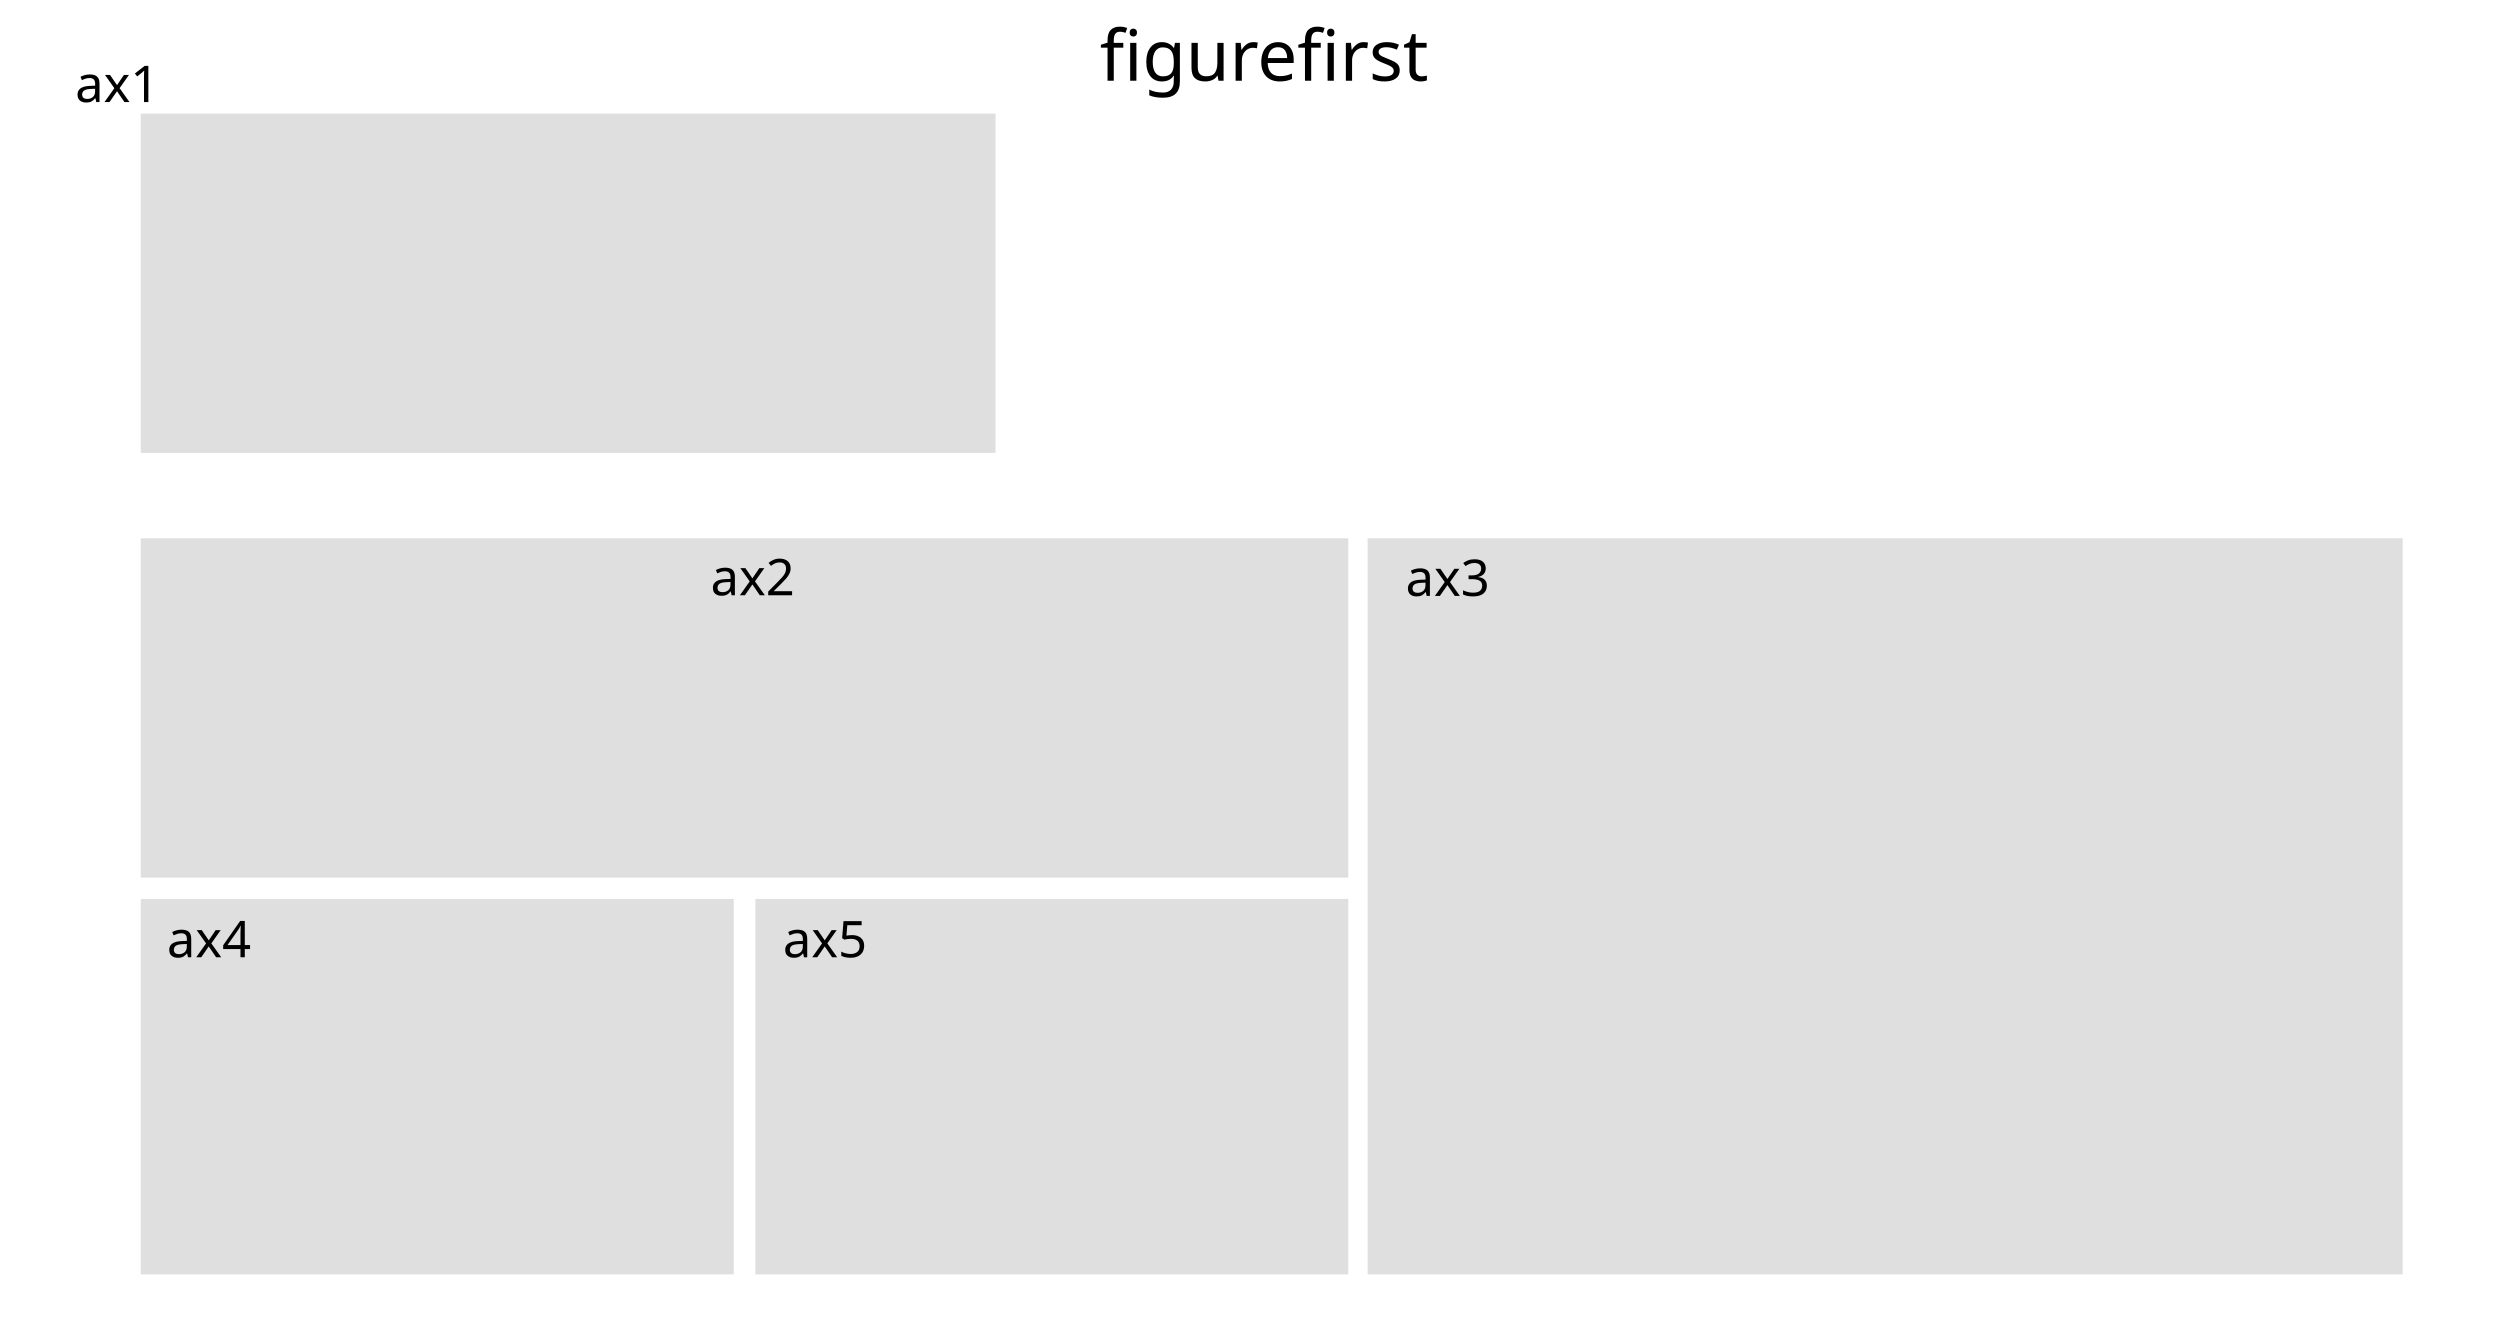
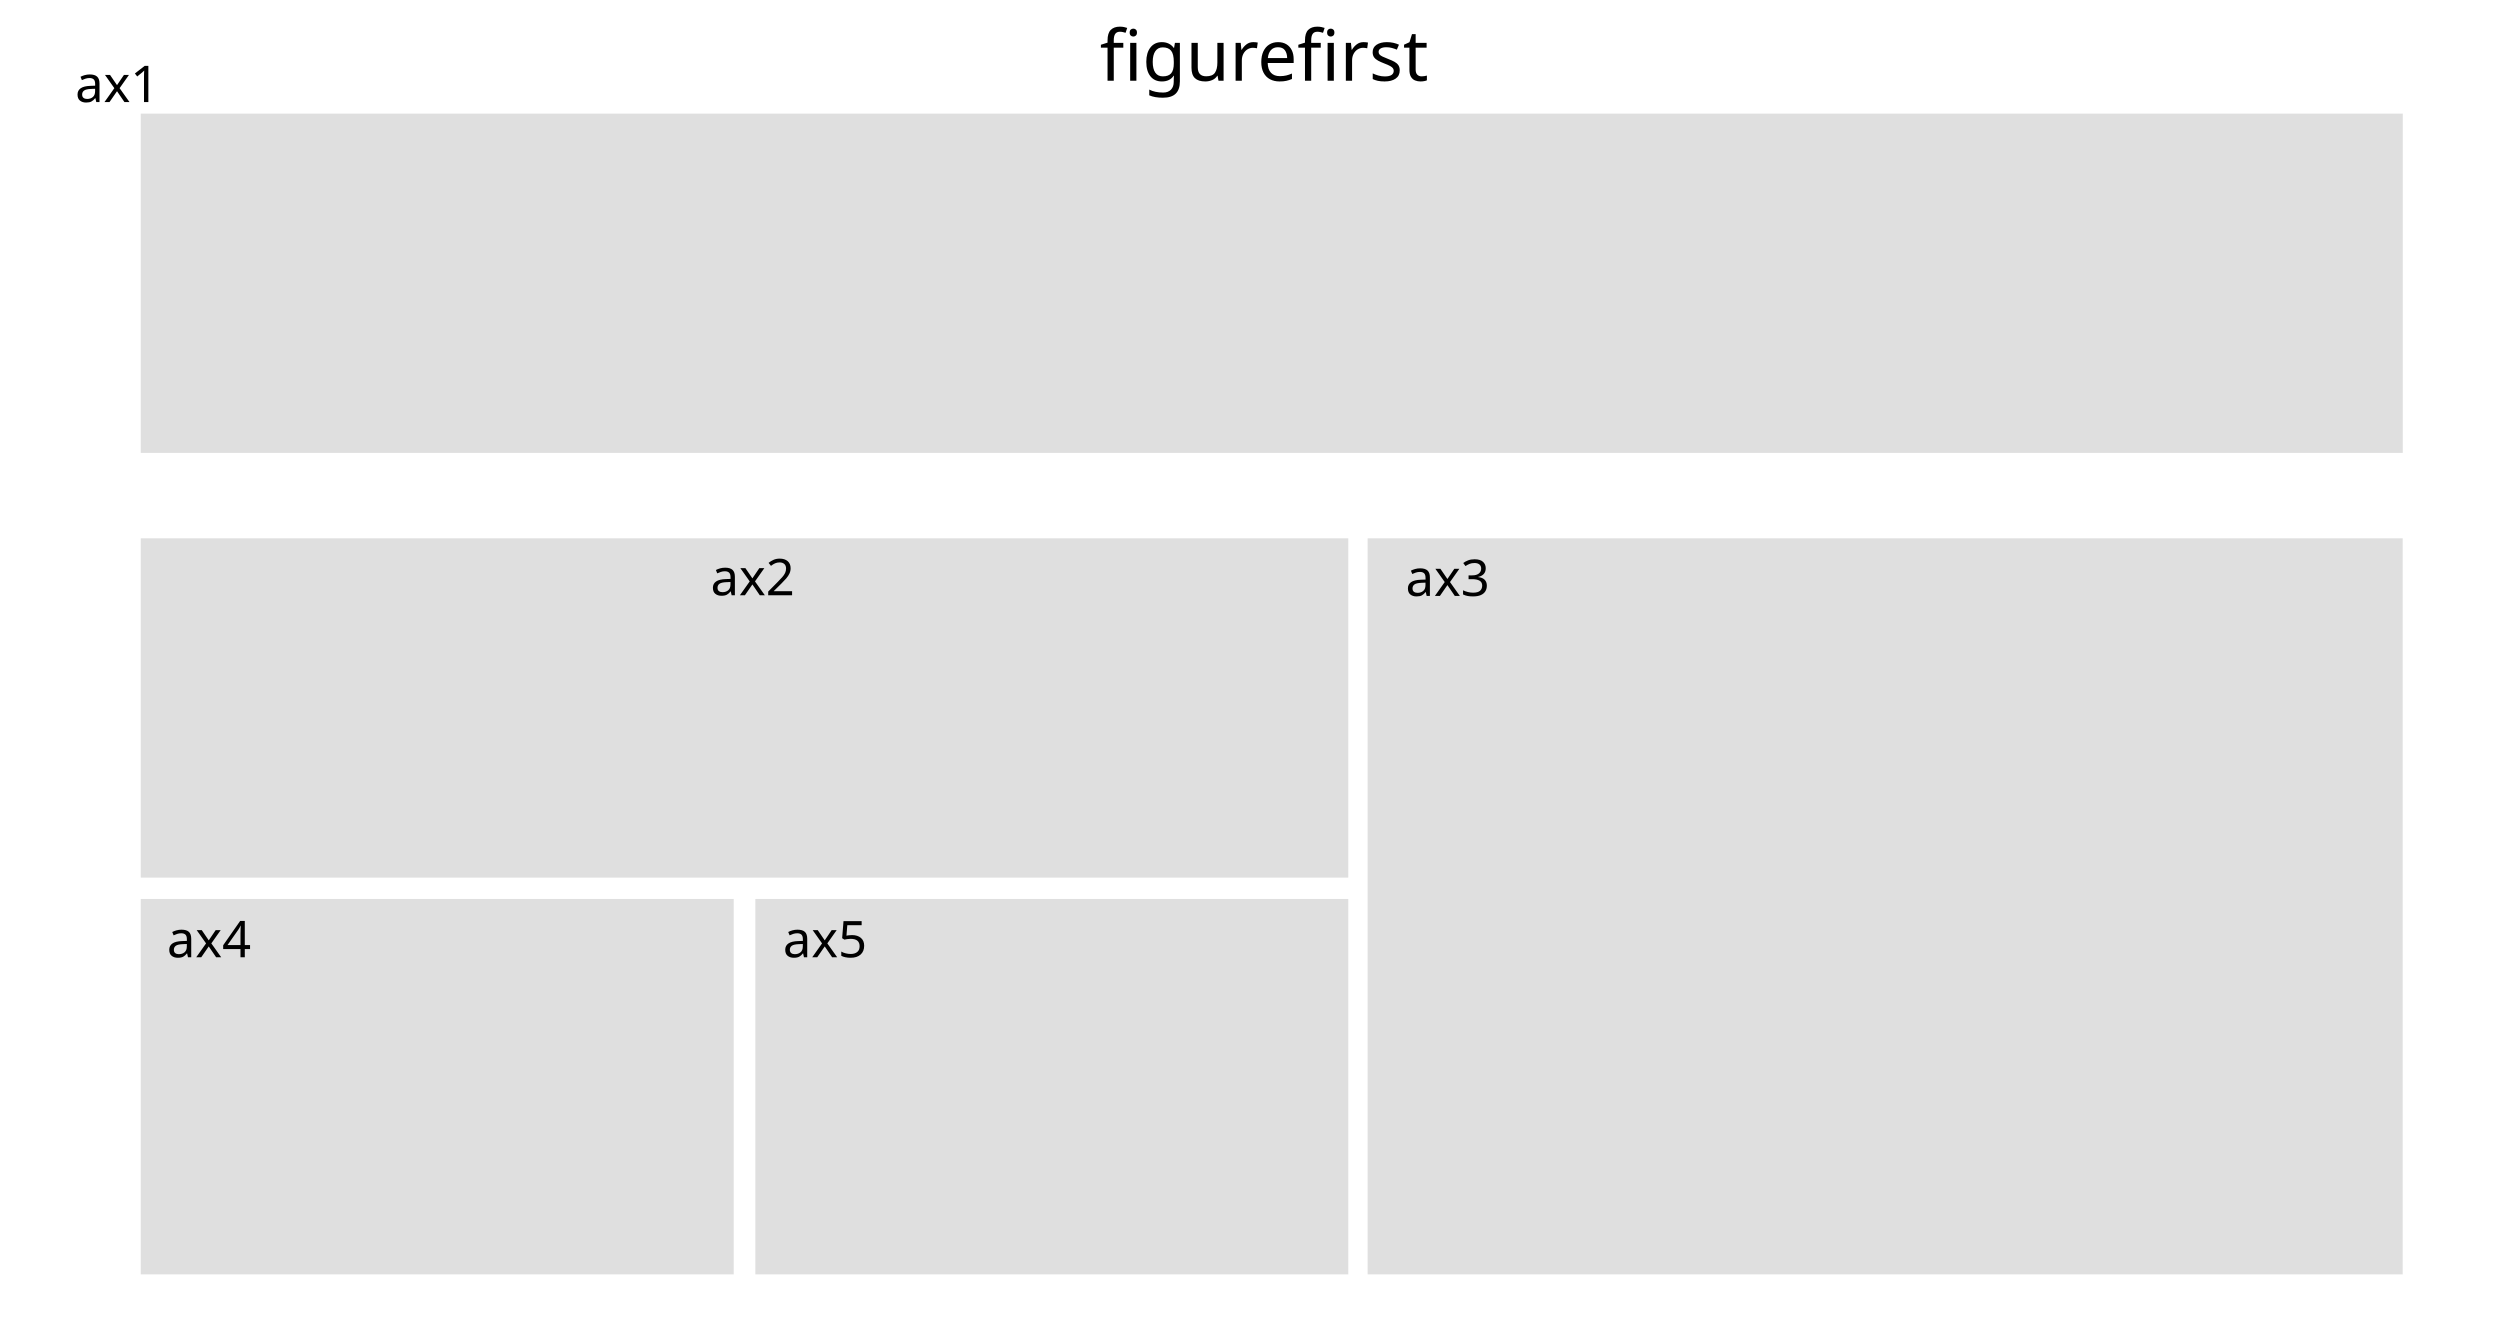
<svg xmlns="http://www.w3.org/2000/svg" xmlns:ns1="http://flyranch.github.io/figurefirst/" width="7.5in" height="4.0in" viewBox="0 0 7500 4000" id="svg2" version="1.1">
  <defs id="defs4" />
  <g id="layer1" transform="translate(0,-692.3622)" style="display:inline">
-     <rect style="color:#000000;clip-rule:nonzero;display:inline;overflow:visible;visibility:visible;opacity:1;isolation:auto;mix-blend-mode:normal;color-interpolation:sRGB;color-interpolation-filters:linearRGB;solid-color:#000000;solid-opacity:1;fill:#cccccc;fill-opacity:0.632;fill-rule:evenodd;stroke:none;stroke-width:0.72;stroke-linecap:butt;stroke-linejoin:miter;stroke-miterlimit:100;stroke-dasharray:none;stroke-dashoffset:0;stroke-opacity:1;color-rendering:auto;image-rendering:auto;shape-rendering:auto;text-rendering:auto;enable-background:accumulate" id="rect4133" width="2564.318" height="1017.862" x="422.323" y="-2051.058" transform="scale(1,-1)">
+     <rect style="color:#000000;clip-rule:nonzero;display:inline;overflow:visible;visibility:visible;opacity:1;isolation:auto;mix-blend-mode:normal;color-interpolation:sRGB;color-interpolation-filters:linearRGB;solid-color:#000000;solid-opacity:1;fill:#cccccc;fill-opacity:0.632;fill-rule:evenodd;stroke:none;stroke-width:0.72;stroke-linecap:butt;stroke-linejoin:miter;stroke-miterlimit:100;stroke-dasharray:none;stroke-dashoffset:0;stroke-opacity:1;color-rendering:auto;image-rendering:auto;shape-rendering:auto;text-rendering:auto;enable-background:accumulate" id="rect4133" width="6785.999" height="1017.862" x="422.323" y="-2051.058" transform="scale(1,-1)">
      <ns1:axis ns1:name="ax1" />
    </rect>
    <rect style="color:#000000;clip-rule:nonzero;display:inline;overflow:visible;visibility:visible;opacity:1;isolation:auto;mix-blend-mode:normal;color-interpolation:sRGB;color-interpolation-filters:linearRGB;solid-color:#000000;solid-opacity:1;fill:#cccccc;fill-opacity:0.632;fill-rule:evenodd;stroke:none;stroke-width:0.72;stroke-linecap:butt;stroke-linejoin:miter;stroke-miterlimit:100;stroke-dasharray:none;stroke-dashoffset:0;stroke-opacity:1;color-rendering:auto;image-rendering:auto;shape-rendering:auto;text-rendering:auto;enable-background:accumulate" id="rect4133-3" width="3622.521" height="1017.862" x="422.323" y="-3325.15" transform="scale(1,-1)">
      <ns1:axis ns1:name="ax2" />
    </rect>
    <rect style="color:#000000;clip-rule:nonzero;display:inline;overflow:visible;visibility:visible;opacity:1;isolation:auto;mix-blend-mode:normal;color-interpolation:sRGB;color-interpolation-filters:linearRGB;solid-color:#000000;solid-opacity:1;fill:#cccccc;fill-opacity:0.632;fill-rule:evenodd;stroke:none;stroke-width:0.72;stroke-linecap:butt;stroke-linejoin:miter;stroke-miterlimit:100;stroke-dasharray:none;stroke-dashoffset:0;stroke-opacity:1;color-rendering:auto;image-rendering:auto;shape-rendering:auto;text-rendering:auto;enable-background:accumulate" id="rect4133-3-7" width="1778.792" height="1126.244" x="422.323" y="-4515.532" transform="scale(1,-1)">
      <ns1:axis ns1:name="ax4" />
    </rect>
    <rect style="color:#000000;clip-rule:nonzero;display:inline;overflow:visible;visibility:visible;opacity:1;isolation:auto;mix-blend-mode:normal;color-interpolation:sRGB;color-interpolation-filters:linearRGB;solid-color:#000000;solid-opacity:1;fill:#cccccc;fill-opacity:0.632;fill-rule:evenodd;stroke:none;stroke-width:0.72;stroke-linecap:butt;stroke-linejoin:miter;stroke-miterlimit:100;stroke-dasharray:none;stroke-dashoffset:0;stroke-opacity:1;color-rendering:auto;image-rendering:auto;shape-rendering:auto;text-rendering:auto;enable-background:accumulate" id="rect4133-3-71" width="1778.792" height="1126.244" x="2266.052" y="-4515.532" transform="scale(1,-1)">
      <ns1:axis ns1:name="ax5" />
    </rect>
    <rect style="color:#000000;clip-rule:nonzero;display:inline;overflow:visible;visibility:visible;opacity:1;isolation:auto;mix-blend-mode:normal;color-interpolation:sRGB;color-interpolation-filters:linearRGB;solid-color:#000000;solid-opacity:1;fill:#cccccc;fill-opacity:0.632;fill-rule:evenodd;stroke:none;stroke-width:0.72;stroke-linecap:butt;stroke-linejoin:miter;stroke-miterlimit:100;stroke-dasharray:none;stroke-dashoffset:0;stroke-opacity:1;color-rendering:auto;image-rendering:auto;shape-rendering:auto;text-rendering:auto;enable-background:accumulate" id="rect4171" width="3105.207" height="2208.243" x="4102.887" y="2307.289">
      <ns1:axis ns1:name="ax3" />
    </rect>
  </g>
  <g id="layer2" style="display:inline">
    <text xml:space="preserve" style="font-style:normal;font-weight:normal;font-size:405.009px;line-height:125%;font-family:sans-serif;letter-spacing:0px;word-spacing:0px;fill:#000000;fill-opacity:1;stroke:none;stroke-width:1px;stroke-linecap:butt;stroke-linejoin:miter;stroke-opacity:1" x="225.605" y="306.119" id="text4174">
      <tspan id="tspan4176" x="225.605" y="306.119" style="font-style:normal;font-variant:normal;font-weight:normal;font-stretch:normal;font-size:151.878px;line-height:125%;font-family:sans-serif;-inkscape-font-specification:'sans-serif, Normal';text-align:start;writing-mode:lr-tb;text-anchor:start">ax1</tspan>
    </text>
    <text xml:space="preserve" style="font-style:normal;font-weight:normal;font-size:405.009px;line-height:125%;font-family:sans-serif;letter-spacing:0px;word-spacing:0px;fill:#000000;fill-opacity:1;stroke:none;stroke-width:1px;stroke-linecap:butt;stroke-linejoin:miter;stroke-opacity:1" x="2131.738" y="1785.804" id="text4174-0">
      <tspan id="tspan4176-5" x="2131.738" y="1785.804" style="font-style:normal;font-variant:normal;font-weight:normal;font-stretch:normal;font-size:151.878px;line-height:125%;font-family:sans-serif;-inkscape-font-specification:'sans-serif, Normal';text-align:start;writing-mode:lr-tb;text-anchor:start">ax2</tspan>
    </text>
    <text xml:space="preserve" style="font-style:normal;font-weight:normal;font-size:405.009px;line-height:125%;font-family:sans-serif;letter-spacing:0px;word-spacing:0px;fill:#000000;fill-opacity:1;stroke:none;stroke-width:1px;stroke-linecap:butt;stroke-linejoin:miter;stroke-opacity:1" x="500.776" y="2871.791" id="text4174-0-0">
      <tspan id="tspan4176-5-1" x="500.776" y="2871.791" style="font-style:normal;font-variant:normal;font-weight:normal;font-stretch:normal;font-size:151.878px;line-height:125%;font-family:sans-serif;-inkscape-font-specification:'sans-serif, Normal';text-align:start;writing-mode:lr-tb;text-anchor:start">ax4</tspan>
    </text>
    <text xml:space="preserve" style="font-style:normal;font-weight:normal;font-size:405.009px;line-height:125%;font-family:sans-serif;letter-spacing:0px;word-spacing:0px;fill:#000000;fill-opacity:1;stroke:none;stroke-width:1px;stroke-linecap:butt;stroke-linejoin:miter;stroke-opacity:1" x="2348.743" y="2871.791" id="text4174-0-0-4">
      <tspan id="tspan4176-5-1-7" x="2348.743" y="2871.791" style="font-style:normal;font-variant:normal;font-weight:normal;font-stretch:normal;font-size:151.878px;line-height:125%;font-family:sans-serif;-inkscape-font-specification:'sans-serif, Normal';text-align:start;writing-mode:lr-tb;text-anchor:start">ax5</tspan>
    </text>
    <text xml:space="preserve" style="font-style:normal;font-weight:normal;font-size:405.009px;line-height:125%;font-family:sans-serif;letter-spacing:0px;word-spacing:0px;fill:#000000;fill-opacity:1;stroke:none;stroke-width:1px;stroke-linecap:butt;stroke-linejoin:miter;stroke-opacity:1" x="4216.77" y="1787.764" id="text4174-0-0-4-5">
      <tspan id="tspan4176-5-1-7-6" x="4216.77" y="1787.764" style="font-style:normal;font-variant:normal;font-weight:normal;font-stretch:normal;font-size:151.878px;line-height:125%;font-family:sans-serif;-inkscape-font-specification:'sans-serif, Normal';text-align:start;writing-mode:lr-tb;text-anchor:start">ax3</tspan>
    </text>
    <text xml:space="preserve" style="font-style:normal;font-variant:normal;font-weight:normal;font-stretch:normal;font-size:159.111px;line-height:125%;font-family:sans-serif;-inkscape-font-specification:'sans-serif, Normal';text-align:start;letter-spacing:0px;word-spacing:0px;writing-mode:lr-tb;text-anchor:start;display:inline;fill:#000000;fill-opacity:1;stroke:none;stroke-width:1px;stroke-linecap:butt;stroke-linejoin:miter;stroke-opacity:1" x="3299.498" y="242.244" id="text4263">
      <tspan id="tspan4265" x="3299.498" y="242.244" style="font-style:normal;font-variant:normal;font-weight:normal;font-stretch:normal;font-size:212.147px;line-height:125%;font-family:sans-serif;-inkscape-font-specification:'sans-serif, Normal';text-align:start;writing-mode:lr-tb;text-anchor:start">figurefirst</tspan>
    </text>
  </g>
  <g id="layer3" style="display:inline">
    <ns1:targetlayer ns1:name="mpltarget" />
  </g>
</svg>
